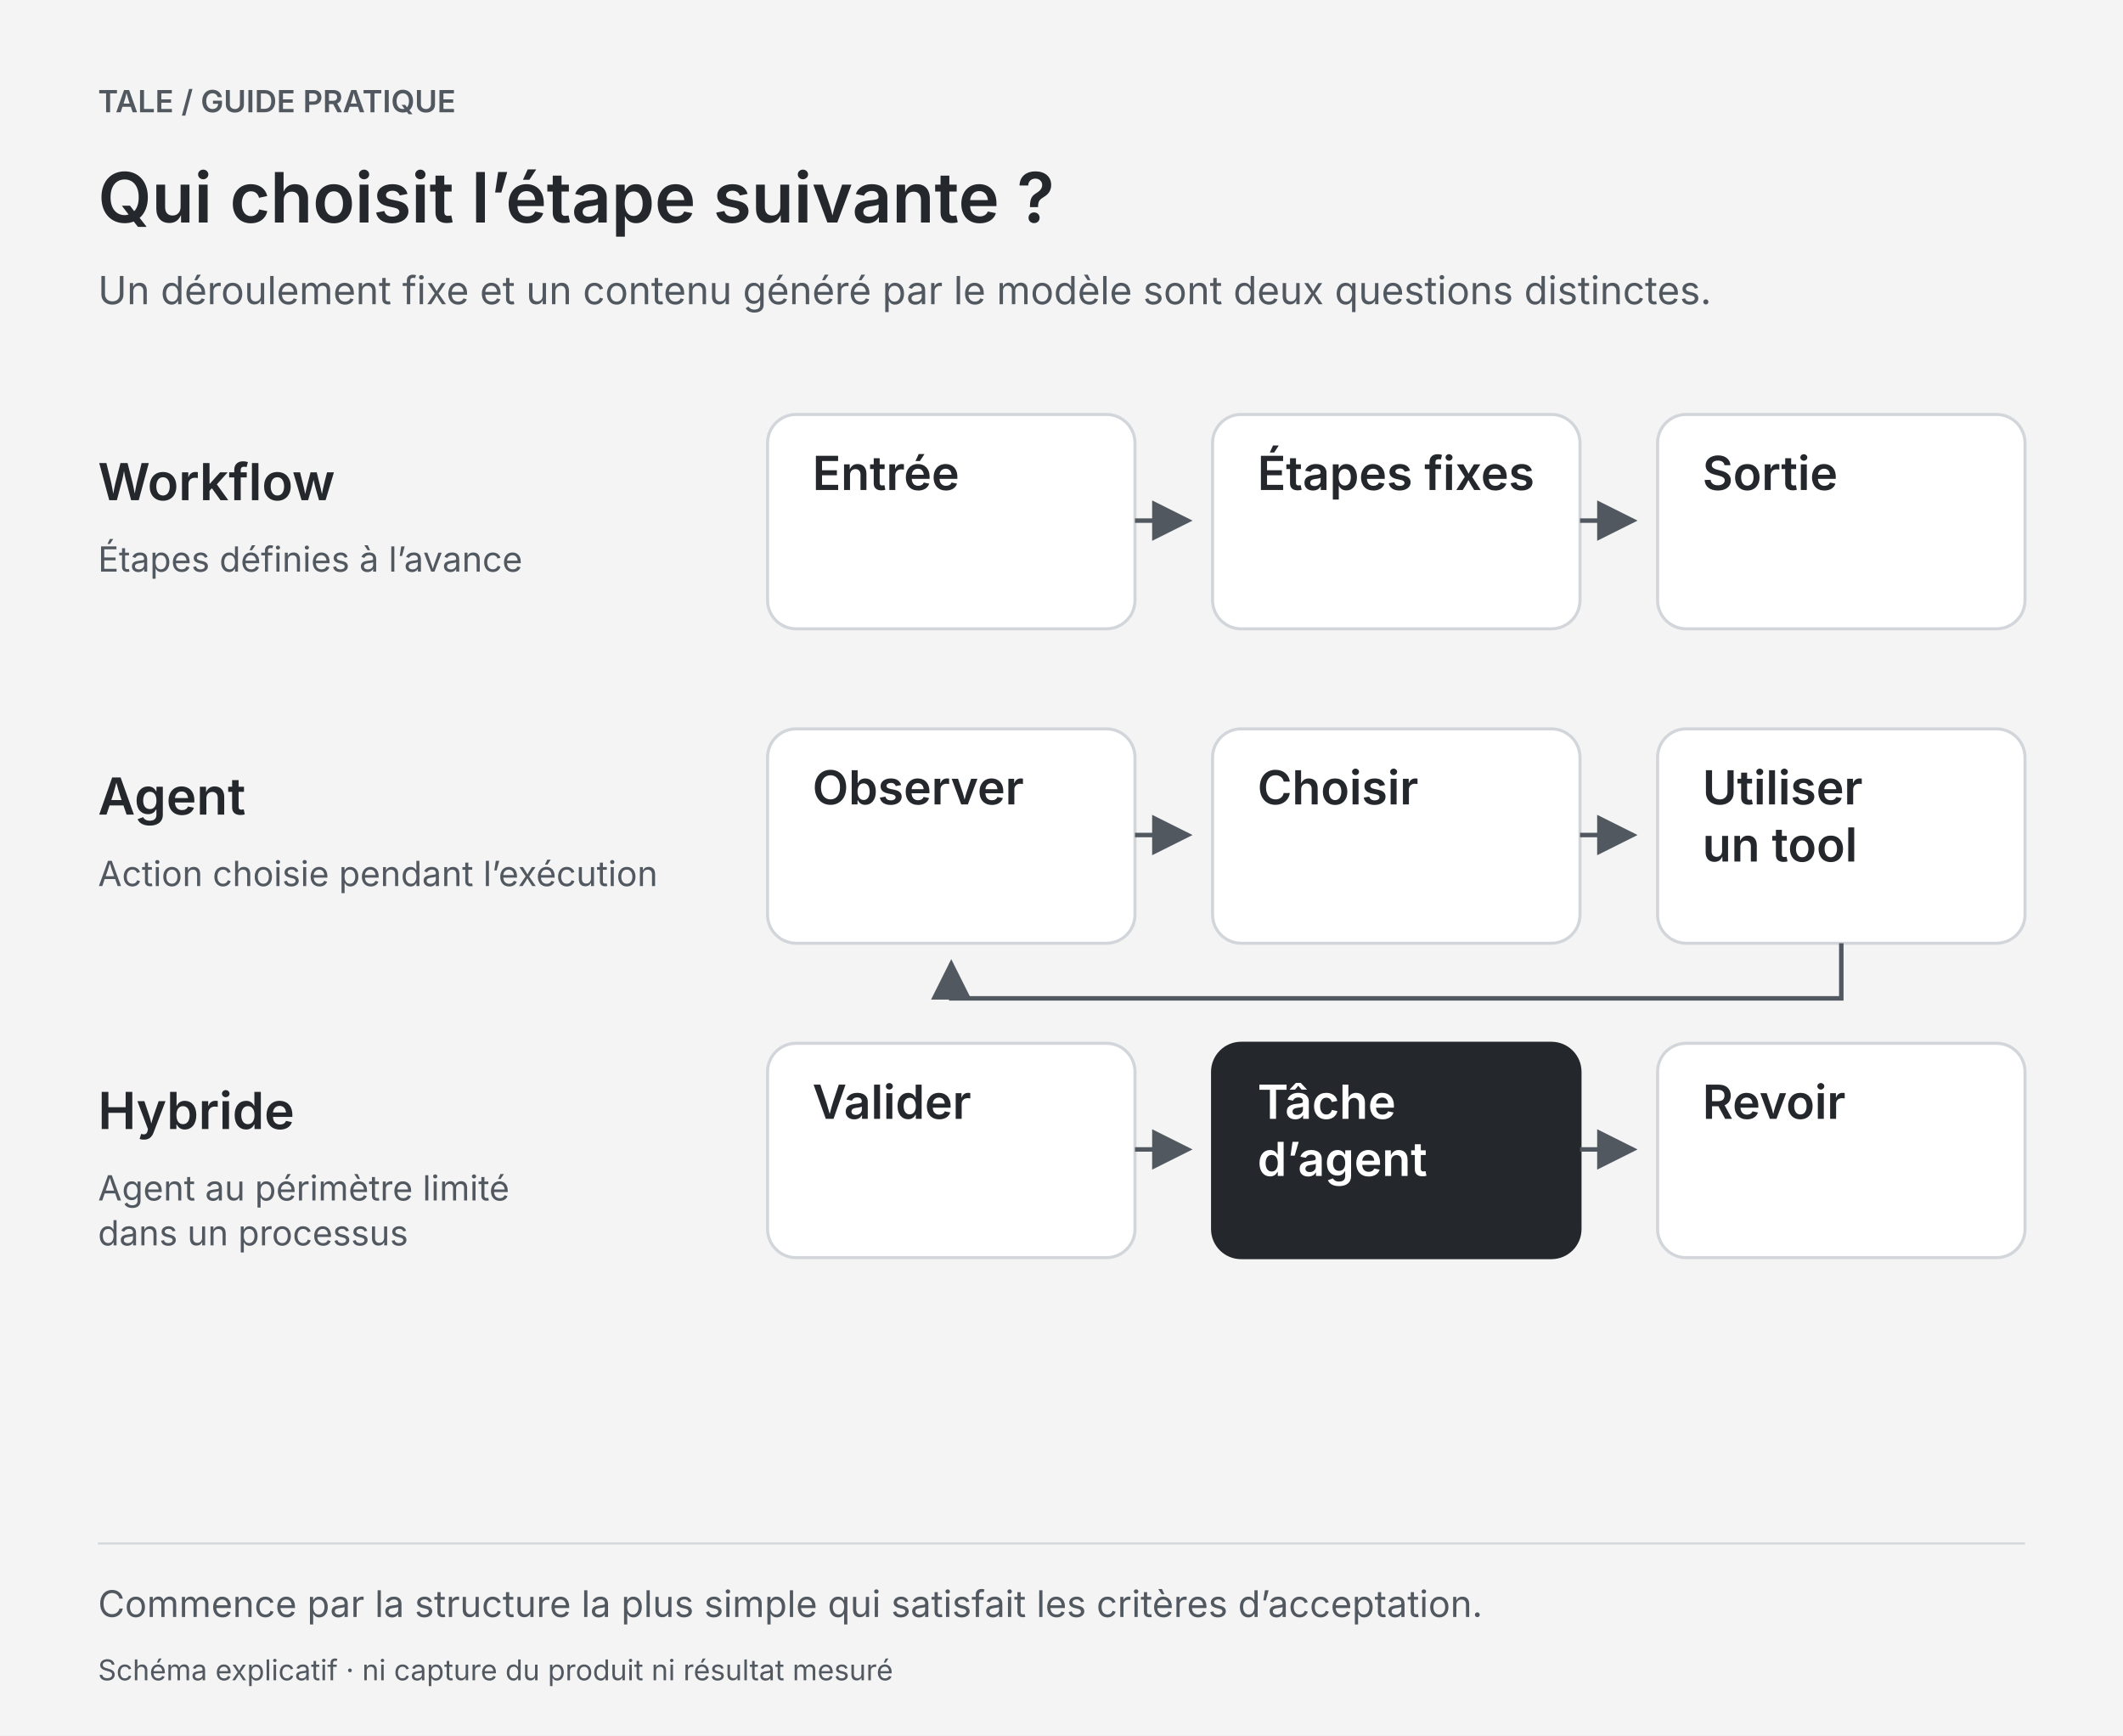
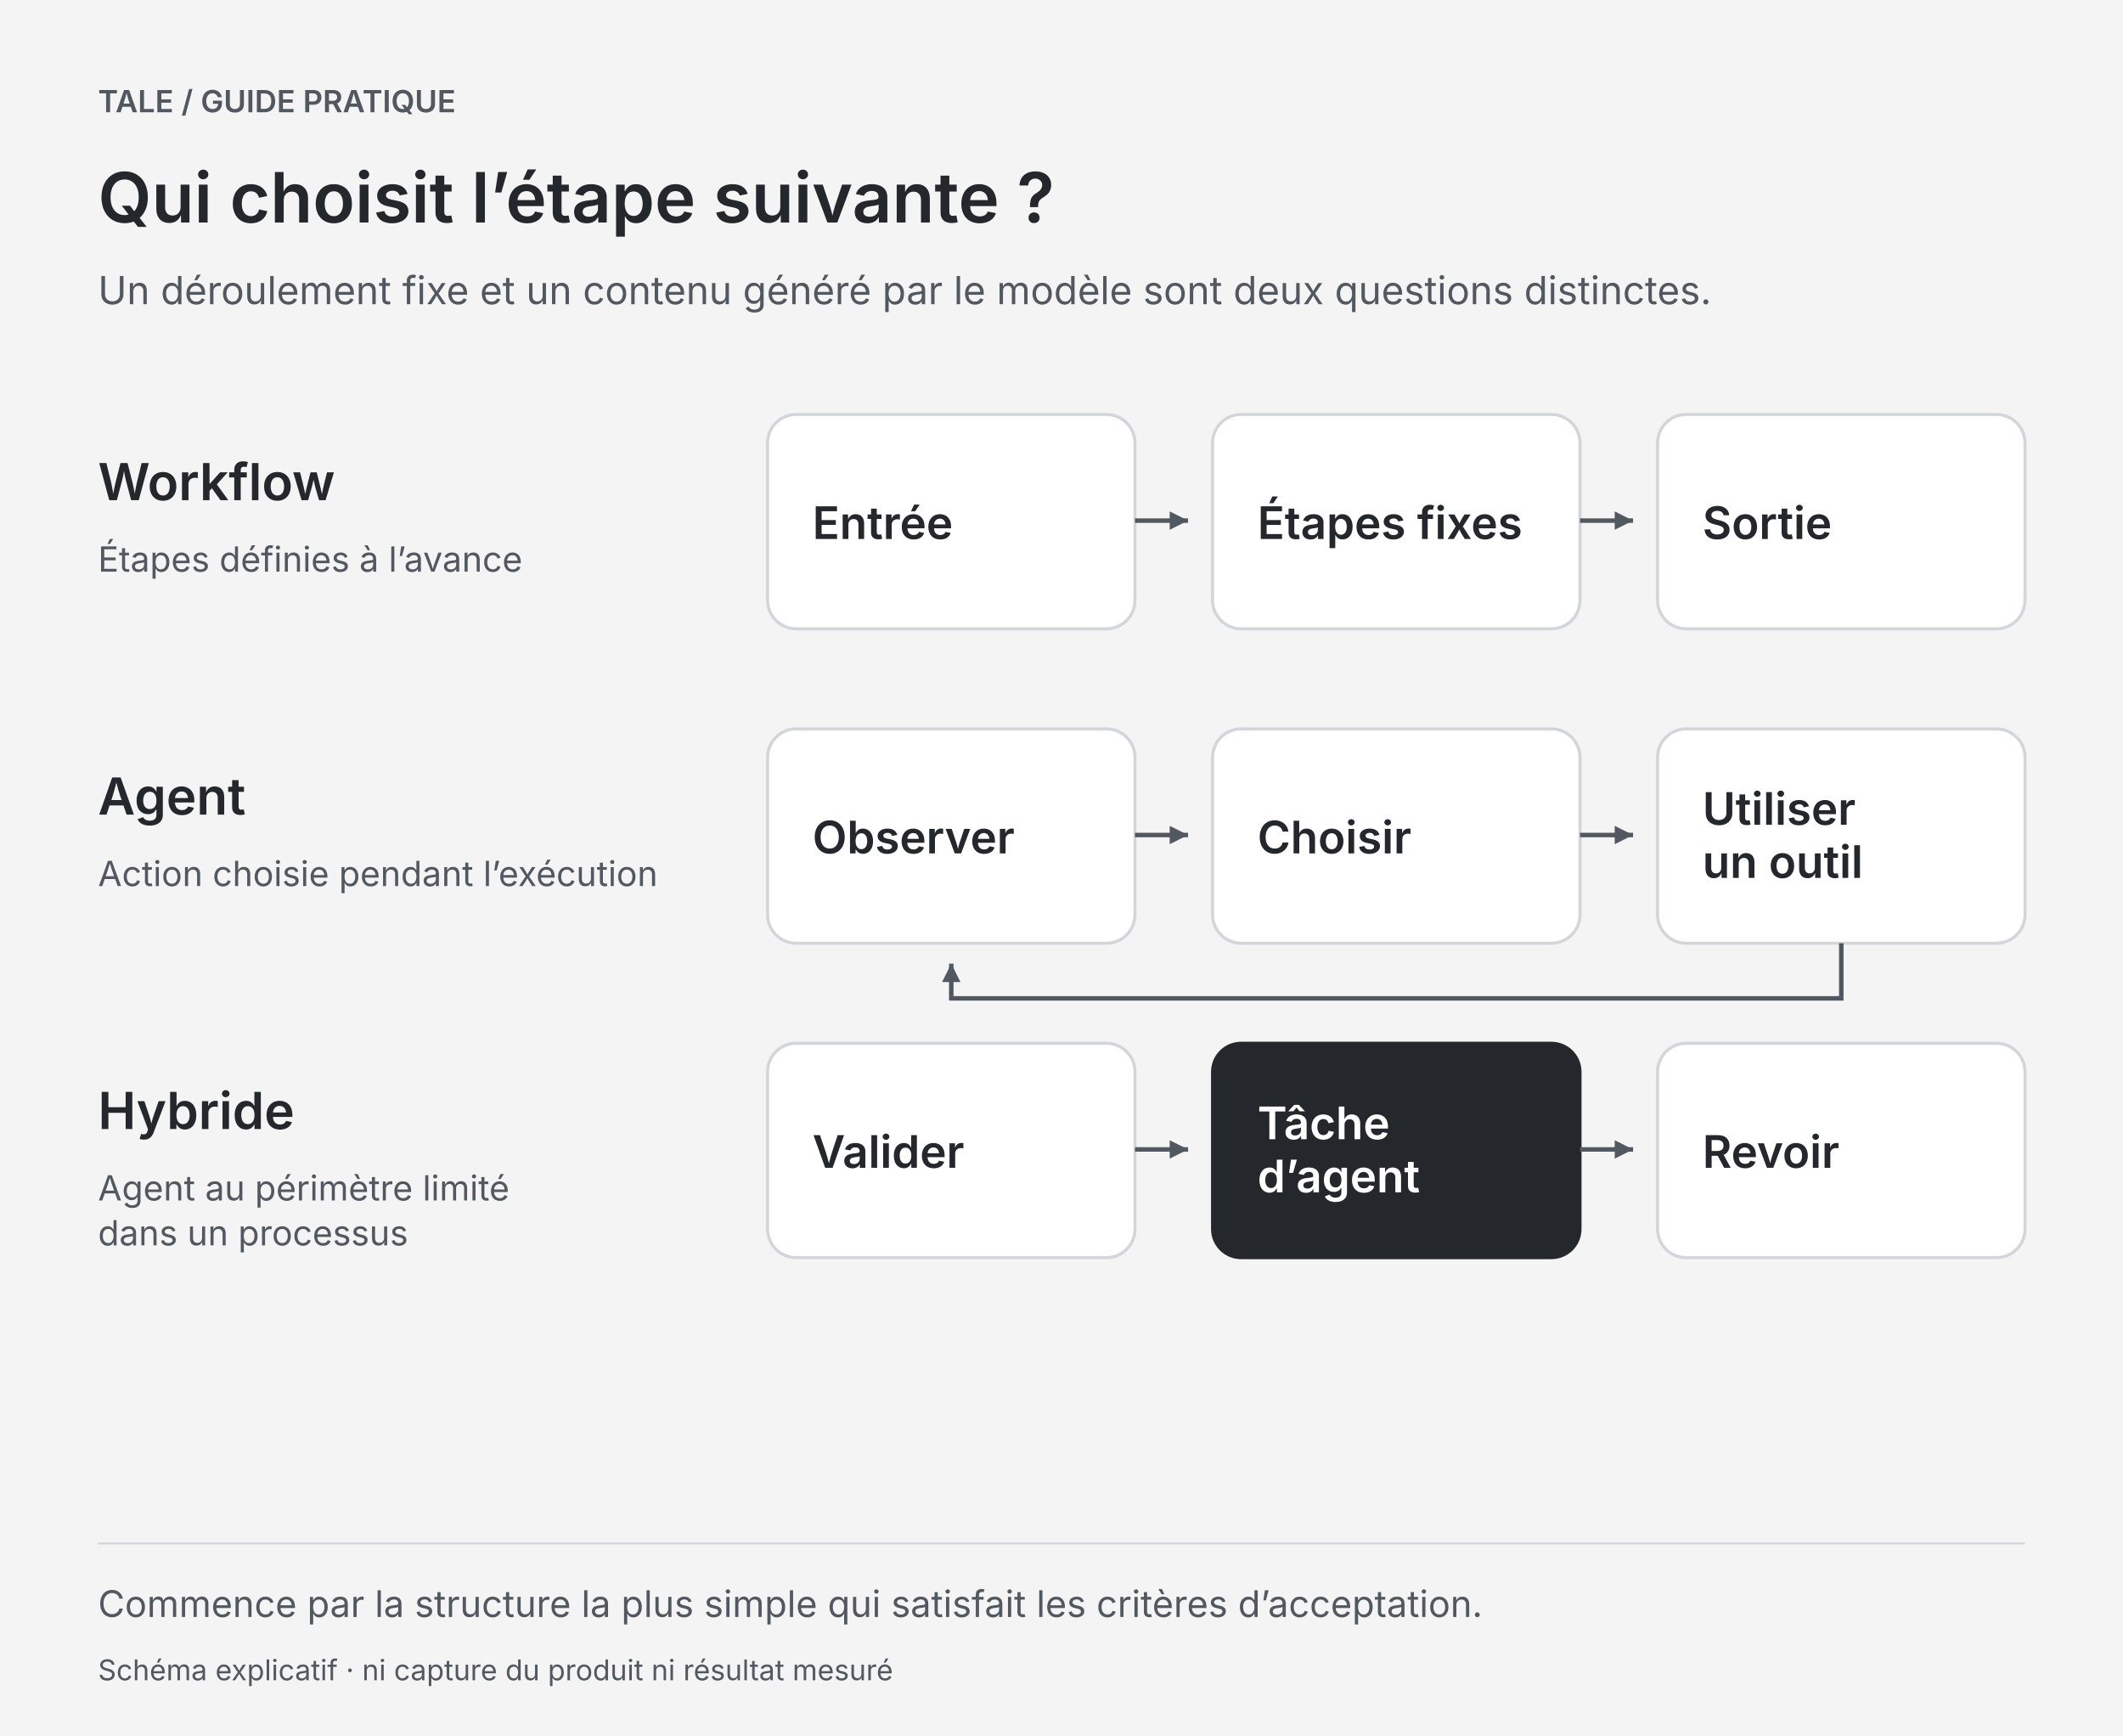
<svg xmlns="http://www.w3.org/2000/svg" lang="fr" viewBox="0 0 1040 850" role="img" aria-labelledby="title desc">
  <defs>
-     <marker id="arrow" markerWidth="9" markerHeight="9" refX="8" refY="4.5" orient="auto">
+     <marker id="arrow" markerWidth="9" markerHeight="9" refX="9" refY="4.5" orient="auto" markerUnits="userSpaceOnUse">
      <path d="M0 0 L9 4.5 L0 9" fill="#525860" />
    </marker>
  </defs>
  <rect width="1040" height="850" fill="#f4f4f4" />
  <text x="48" y="55" font-family="Inter,Arial,sans-serif" font-size="15" fill="#525860" font-weight="600">TALE  /  GUIDE PRATIQUE</text>
  <text x="48" y="109" font-family="Inter,Arial,sans-serif" font-size="34" fill="#24272b" font-weight="600">Qui choisit l’étape suivante ?</text>
  <text x="48" y="149" font-family="Inter,Arial,sans-serif" font-size="19" fill="#525860" font-weight="400">Un déroulement fixe et un contenu généré par le modèle sont deux questions distinctes.</text>
  <text x="48" y="245" font-family="Inter,Arial,sans-serif" font-size="25" fill="#24272b" font-weight="600">Workflow</text>
  <text x="48" y="280" font-family="Inter,Arial,sans-serif" font-size="17" fill="#525860" font-weight="400">Étapes définies à l’avance</text>
  <text x="48" y="399" font-family="Inter,Arial,sans-serif" font-size="25" fill="#24272b" font-weight="600">Agent</text>
  <text x="48" y="434" font-family="Inter,Arial,sans-serif" font-size="17" fill="#525860" font-weight="400">Action choisie pendant l’exécution</text>
  <text x="48" y="553" font-family="Inter,Arial,sans-serif" font-size="25" fill="#24272b" font-weight="600">Hybride</text>
  <text x="48" y="588" font-family="Inter,Arial,sans-serif" font-size="17" fill="#525860" font-weight="400">
    <tspan x="48" dy="0">Agent au périmètre limité</tspan>
    <tspan x="48" dy="22">dans un processus</tspan>
  </text>
  <rect x="376" y="203" width="180" height="105" rx="14" fill="white" stroke="#d2d6da" stroke-width="1.5" />
-   <text x="398" y="240" font-family="Inter,Arial,sans-serif" font-size="23" fill="#24272b" font-weight="600">Entrée</text>
+   <text x="398" y="264" font-family="Inter,Arial,sans-serif" font-size="22" fill="#24272b" font-weight="600">Entrée</text>
  <rect x="594" y="203" width="180" height="105" rx="14" fill="white" stroke="#d2d6da" stroke-width="1.5" />
-   <text x="616" y="240" font-family="Inter,Arial,sans-serif" font-size="23" fill="#24272b" font-weight="600">Étapes fixes</text>
+   <text x="616" y="264" font-family="Inter,Arial,sans-serif" font-size="22" fill="#24272b" font-weight="600">Étapes fixes</text>
  <rect x="812" y="203" width="180" height="105" rx="14" fill="white" stroke="#d2d6da" stroke-width="1.5" />
-   <text x="834" y="240" font-family="Inter,Arial,sans-serif" font-size="23" fill="#24272b" font-weight="600">Sortie</text>
+   <text x="834" y="264" font-family="Inter,Arial,sans-serif" font-size="22" fill="#24272b" font-weight="600">Sortie</text>
  <path d="M556 255 L582 255" fill="none" stroke="#525860" stroke-width="2.2" marker-end="url(#arrow)" />
  <path d="M774 255 L800 255" fill="none" stroke="#525860" stroke-width="2.2" marker-end="url(#arrow)" />
  <rect x="376" y="357" width="180" height="105" rx="14" fill="white" stroke="#d2d6da" stroke-width="1.5" />
-   <text x="398" y="394" font-family="Inter,Arial,sans-serif" font-size="23" fill="#24272b" font-weight="600">Observer</text>
+   <text x="398" y="418" font-family="Inter,Arial,sans-serif" font-size="22" fill="#24272b" font-weight="600">Observer</text>
  <rect x="594" y="357" width="180" height="105" rx="14" fill="white" stroke="#d2d6da" stroke-width="1.5" />
-   <text x="616" y="394" font-family="Inter,Arial,sans-serif" font-size="23" fill="#24272b" font-weight="600">Choisir</text>
+   <text x="616" y="418" font-family="Inter,Arial,sans-serif" font-size="22" fill="#24272b" font-weight="600">Choisir</text>
  <rect x="812" y="357" width="180" height="105" rx="14" fill="white" stroke="#d2d6da" stroke-width="1.5" />
-   <text x="834" y="394" font-family="Inter,Arial,sans-serif" font-size="23" fill="#24272b" font-weight="600">
+   <text x="834" y="404" font-family="Inter,Arial,sans-serif" font-size="22" fill="#24272b" font-weight="600">
    <tspan x="834" dy="0">Utiliser</tspan>
-     <tspan x="834" dy="28">un tool</tspan>
+     <tspan x="834" dy="26">un outil</tspan>
  </text>
  <path d="M556 409 L582 409" fill="none" stroke="#525860" stroke-width="2.2" marker-end="url(#arrow)" />
  <path d="M774 409 L800 409" fill="none" stroke="#525860" stroke-width="2.2" marker-end="url(#arrow)" />
  <path d="M902 462 V489 H466 V472" fill="none" stroke="#525860" stroke-width="2.2" marker-end="url(#arrow)" />
  <rect x="376" y="511" width="180" height="105" rx="14" fill="white" stroke="#d2d6da" stroke-width="1.5" />
-   <text x="398" y="548" font-family="Inter,Arial,sans-serif" font-size="23" fill="#24272b" font-weight="600">Valider</text>
+   <text x="398" y="572" font-family="Inter,Arial,sans-serif" font-size="22" fill="#24272b" font-weight="600">Valider</text>
  <rect x="594" y="511" width="180" height="105" rx="14" fill="#24272b" stroke="#24272b" stroke-width="1.5" />
-   <text x="616" y="548" font-family="Inter,Arial,sans-serif" font-size="23" fill="white" font-weight="600">
+   <text x="616" y="558" font-family="Inter,Arial,sans-serif" font-size="22" fill="white" font-weight="600">
    <tspan x="616" dy="0">Tâche</tspan>
-     <tspan x="616" dy="28">d’agent</tspan>
+     <tspan x="616" dy="26">d’agent</tspan>
  </text>
  <rect x="812" y="511" width="180" height="105" rx="14" fill="white" stroke="#d2d6da" stroke-width="1.5" />
-   <text x="834" y="548" font-family="Inter,Arial,sans-serif" font-size="23" fill="#24272b" font-weight="600">Revoir</text>
+   <text x="834" y="572" font-family="Inter,Arial,sans-serif" font-size="22" fill="#24272b" font-weight="600">Revoir</text>
  <path d="M556 563 L582 563" fill="none" stroke="#525860" stroke-width="2.2" marker-end="url(#arrow)" />
  <path d="M774 563 L800 563" fill="none" stroke="#525860" stroke-width="2.2" marker-end="url(#arrow)" />
  <path d="M48 756 H992" stroke="#d2d6da" />
  <text x="48" y="792" font-family="Inter,Arial,sans-serif" font-size="18" fill="#525860" font-weight="400">Commence par la structure la plus simple qui satisfait les critères d’acceptation.</text>
  <text x="48" y="823" font-family="Inter,Arial,sans-serif" font-size="14" fill="#525860" font-weight="400">Schéma explicatif · ni capture du produit ni résultat mesuré</text>
</svg>
